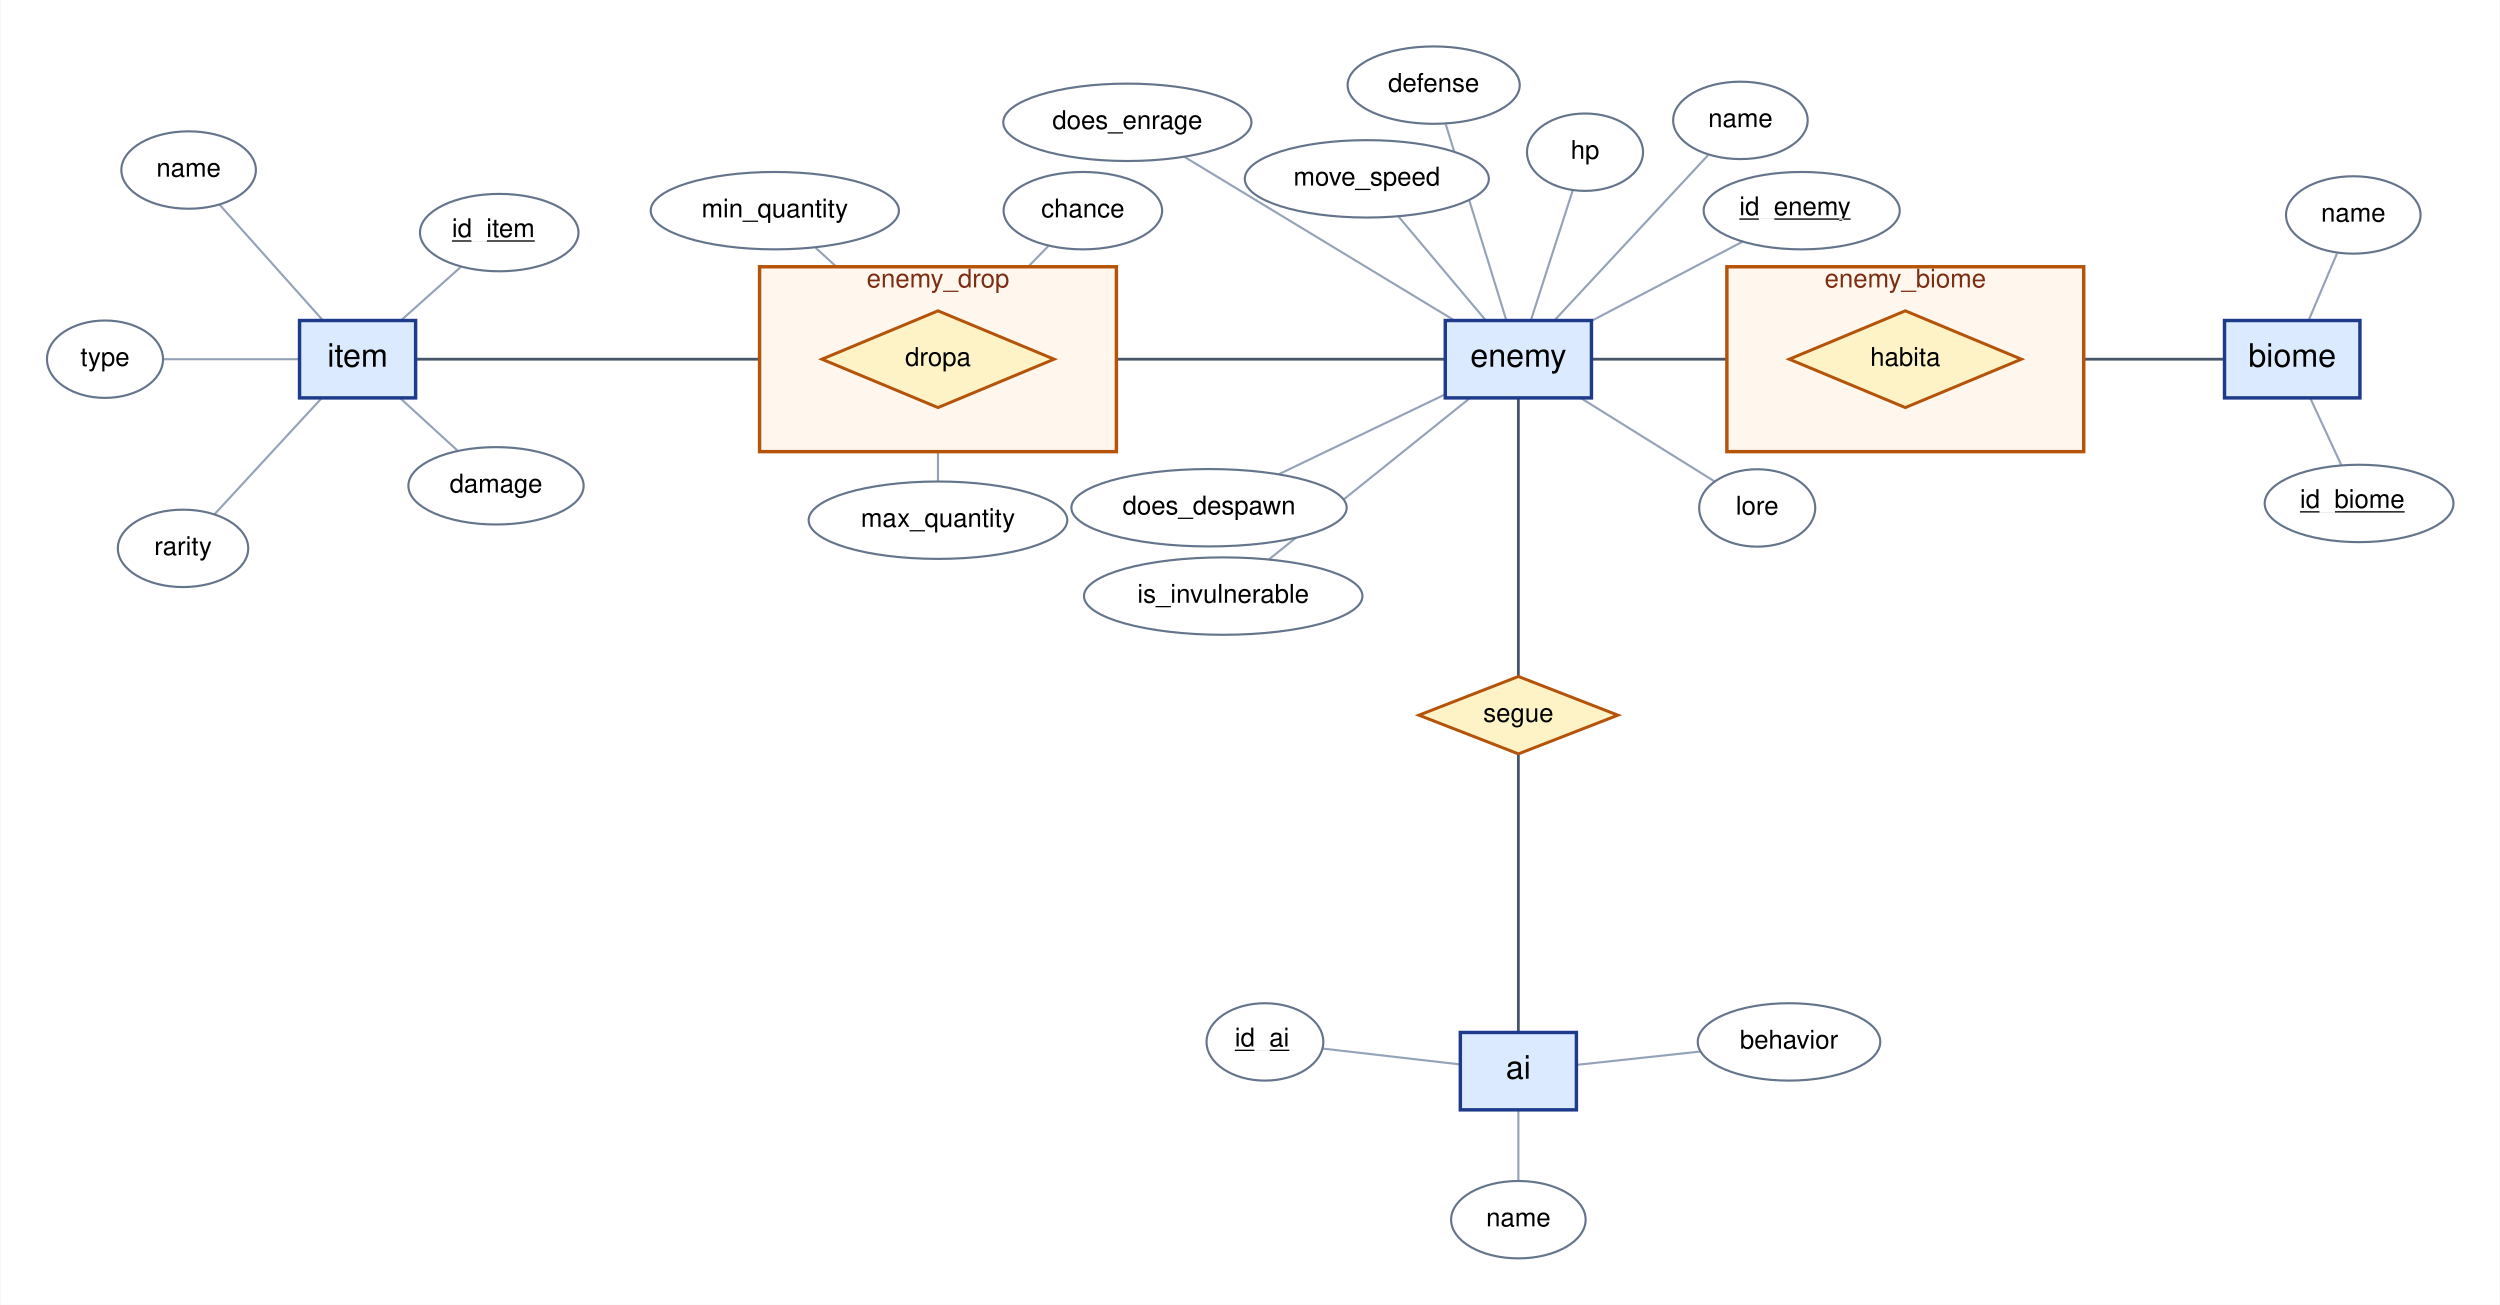
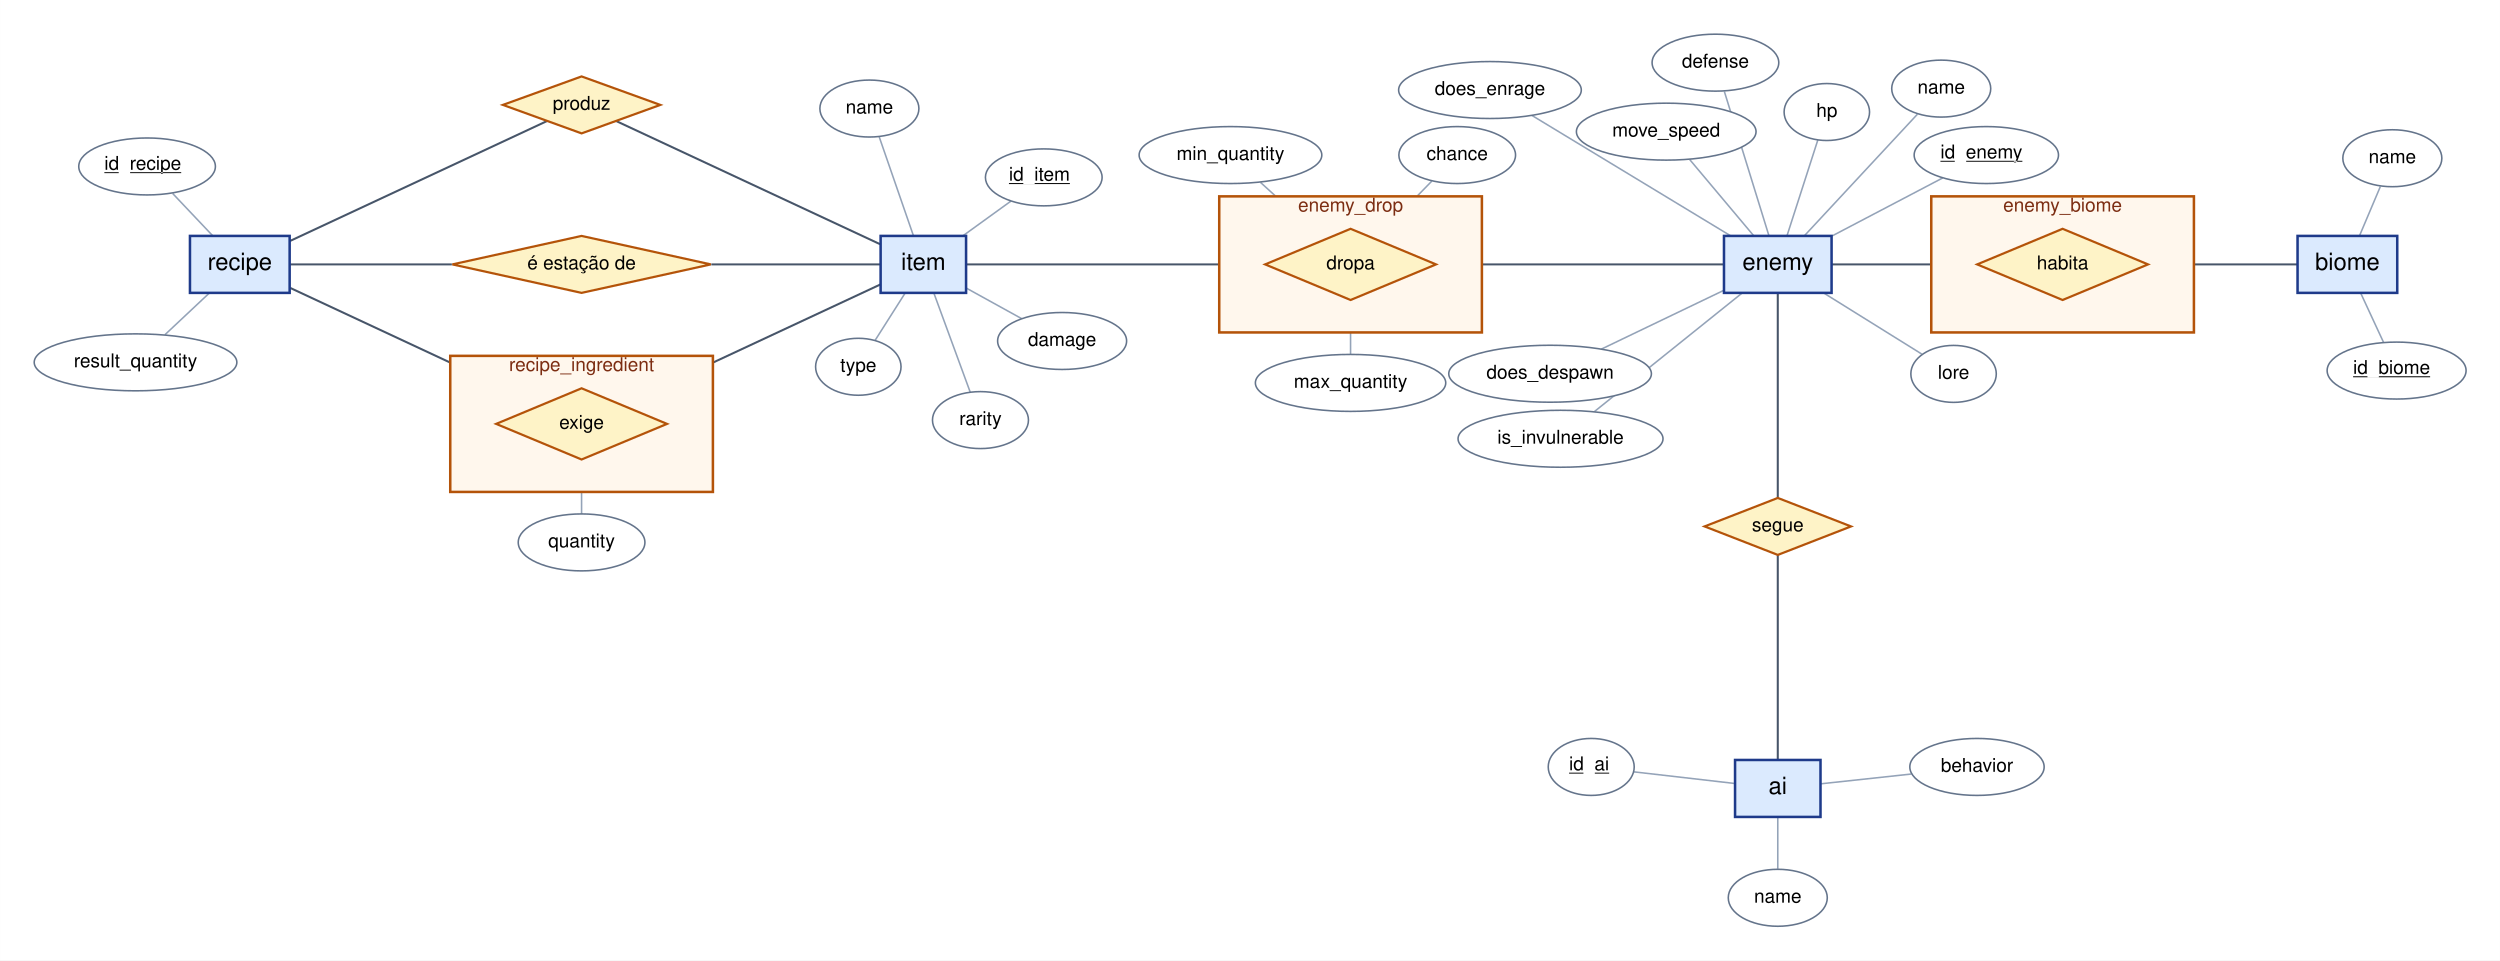
- <svg xmlns="http://www.w3.org/2000/svg" width="1163pt" height="607pt" viewBox="0.00 0.00 1162.51 607.00">
+ <svg xmlns="http://www.w3.org/2000/svg" width="1580pt" height="607pt" viewBox="0.00 0.00 1579.93 607.00">
  <g id="graph0" class="graph" transform="scale(1 1) rotate(0) translate(21.6 585.4)">
-     <polygon fill="#ffffff" stroke="transparent" points="-21.6,21.6 -21.6,-585.4 1140.91,-585.4 1140.91,21.6 -21.6,21.6" />
+     <polygon fill="#ffffff" stroke="transparent" points="-21.6,21.6 -21.6,-585.4 1558.33,-585.4 1558.33,21.6 -21.6,21.6" />
    <g id="edge1" class="edge">
-       <path fill="none" stroke="#475569" stroke-width="1.3" d="M684.5,-105.14C684.5,-136.99 684.5,-202.85 684.5,-234.68" />
+       <path fill="none" stroke="#475569" stroke-width="1.3" d="M1101.92,-105.14C1101.92,-136.99 1101.92,-202.85 1101.92,-234.68" />
+     </g>
+     <g id="edge13" class="edge">
+       <path fill="none" stroke="#94a3b8" d="M1074.87,-90.22C1055.7,-92.43 1030.09,-95.39 1010.94,-97.59" />
+     </g>
+     <g id="edge14" class="edge">
+       <path fill="none" stroke="#94a3b8" d="M1101.92,-68.94C1101.92,-58.87 1101.92,-46.37 1101.92,-36.27" />
+     </g>
+     <g id="edge15" class="edge">
+       <path fill="none" stroke="#94a3b8" d="M1128.93,-90.02C1145.69,-91.83 1167.57,-94.19 1186.48,-96.23" />
+     </g>
+     <g id="edge11" class="edge">
+       <path fill="none" stroke="#475569" stroke-width="1.3" d="M161.79,-403.43C188.31,-391.05 227.3,-372.86 262.57,-356.4" />
+     </g>
+     <g id="edge16" class="edge">
+       <path fill="none" stroke="#94a3b8" d="M112.66,-436.54C104.69,-444.95 95.28,-454.89 87.46,-463.15" />
+     </g>
+     <g id="edge17" class="edge">
+       <path fill="none" stroke="#94a3b8" d="M110.51,-400.06C101.7,-391.79 91.33,-382.05 82.62,-373.87" />
    </g>
    <g id="edge7" class="edge">
-       <path fill="none" stroke="#94a3b8" d="M657.45,-90.22C638.28,-92.43 612.67,-95.39 593.52,-97.59" />
+       <path fill="none" stroke="#475569" stroke-width="1.3" d="M534.56,-431.07C491.2,-451.3 407.53,-490.35 367.84,-508.87" />
+     </g>
+     <g id="edge9" class="edge">
+       <path fill="none" stroke="#475569" stroke-width="1.3" d="M534.56,-418.3C507.77,-418.3 465.6,-418.3 427.92,-418.3" />
+     </g>
+     <g id="edge18" class="edge">
+       <path fill="none" stroke="#94a3b8" d="M586.84,-436.31C596.72,-443.45 607.95,-451.57 617.37,-458.38" />
+     </g>
+     <g id="edge19" class="edge">
+       <path fill="none" stroke="#94a3b8" d="M555.67,-436.37C549.51,-454.14 540.17,-481.12 534.04,-498.85" />
+     </g>
+     <g id="edge20" class="edge">
+       <path fill="none" stroke="#94a3b8" d="M550.47,-400.28C544.49,-390.85 537.21,-379.4 531.36,-370.2" />
+     </g>
+     <g id="edge21" class="edge">
+       <path fill="none" stroke="#94a3b8" d="M568.54,-400.25C575.1,-382.39 585.07,-355.21 591.56,-337.5" />
+     </g>
+     <g id="edge22" class="edge">
+       <path fill="none" stroke="#94a3b8" d="M589.19,-403.25C600.35,-397.09 613.2,-390 624.16,-383.95" />
+     </g>
+     <g id="edge3" class="edge">
+       <path fill="none" stroke="#475569" stroke-width="1.3" d="M1136.2,-418.3C1154.05,-418.3 1176.72,-418.3 1198.84,-418.3" />
+     </g>
+     <g id="edge5" class="edge">
+       <path fill="none" stroke="#475569" stroke-width="1.3" d="M1067.73,-418.3C1029.55,-418.3 966.4,-418.3 915.06,-418.3" />
+     </g>
+     <g id="edge23" class="edge">
+       <path fill="none" stroke="#94a3b8" d="M1136.21,-436.27C1158.02,-447.71 1185.89,-462.32 1206.25,-473" />
+     </g>
+     <g id="edge24" class="edge">
+       <path fill="none" stroke="#94a3b8" d="M1118.98,-436.65C1138.81,-457.97 1171.22,-492.83 1190.16,-513.2" />
+     </g>
+     <g id="edge25" class="edge">
+       <path fill="none" stroke="#94a3b8" d="M1107.75,-436.41C1113.33,-453.74 1121.69,-479.7 1127.22,-496.89" />
+     </g>
+     <g id="edge26" class="edge">
+       <path fill="none" stroke="#94a3b8" d="M1096.28,-436.57C1088.79,-460.81 1075.64,-503.35 1068.16,-527.57" />
+     </g>
+     <g id="edge27" class="edge">
+       <path fill="none" stroke="#94a3b8" d="M1086.62,-436.51C1074.64,-450.77 1058.06,-470.5 1046.21,-484.61" />
+     </g>
+     <g id="edge28" class="edge">
+       <path fill="none" stroke="#94a3b8" d="M1071.88,-436.5C1036.97,-457.65 979.89,-492.23 946.55,-512.43" />
+     </g>
+     <g id="edge29" class="edge">
+       <path fill="none" stroke="#94a3b8" d="M1067.82,-401.92C1044.38,-390.67 1013.45,-375.82 990.4,-364.75" />
+     </g>
+     <g id="edge30" class="edge">
+       <path fill="none" stroke="#94a3b8" d="M1079.25,-400.1C1053.35,-379.32 1011.3,-345.57 985.97,-325.24" />
+     </g>
+     <g id="edge31" class="edge">
+       <path fill="none" stroke="#94a3b8" d="M1130.82,-400.3C1150.37,-388.13 1175.68,-372.36 1193.02,-361.56" />
+     </g>
+     <g id="edge32" class="edge">
+       <path fill="none" stroke="#94a3b8" d="M1470.42,-399.96C1474.88,-390.34 1480.32,-378.6 1484.75,-369.05" />
+     </g>
+     <g id="edge33" class="edge">
+       <path fill="none" stroke="#94a3b8" d="M1469.68,-436.64C1473.75,-446.26 1478.72,-458 1482.77,-467.55" />
+     </g>
+     <g id="edge2" class="edge">
+       <path fill="none" stroke="#475569" stroke-width="1.3" d="M1101.92,-270.74C1101.92,-302.59 1101.92,-368.45 1101.92,-400.28" />
+     </g>
+     <g id="edge4" class="edge">
+       <path fill="none" stroke="#475569" stroke-width="1.3" d="M1365.07,-418.3C1388.28,-418.3 1412.11,-418.3 1430.32,-418.3" />
+     </g>
+     <g id="edge6" class="edge">
+       <path fill="none" stroke="#475569" stroke-width="1.3" d="M748.71,-418.3C694.01,-418.3 625.95,-418.3 588.95,-418.3" />
+     </g>
+     <g id="edge34" class="edge">
+       <path fill="none" stroke="#94a3b8" d="M874.22,-461.67C877.4,-464.92 880.46,-468.07 883.29,-470.97" />
+     </g>
+     <g id="edge35" class="edge">
+       <path fill="none" stroke="#94a3b8" d="M784.28,-461.67C781.07,-464.6 777.95,-467.44 775.03,-470.09" />
+     </g>
+     <g id="edge36" class="edge">
+       <path fill="none" stroke="#94a3b8" d="M831.92,-375.16C831.92,-370.35 831.92,-365.67 831.92,-361.44" />
    </g>
    <g id="edge8" class="edge">
-       <path fill="none" stroke="#94a3b8" d="M684.5,-68.94C684.5,-58.87 684.5,-46.37 684.5,-36.27" />
-     </g>
-     <g id="edge9" class="edge">
-       <path fill="none" stroke="#94a3b8" d="M711.51,-90.02C728.27,-91.83 750.15,-94.19 769.06,-96.23" />
+       <path fill="none" stroke="#475569" stroke-width="1.3" d="M324.02,-508.88C285.62,-490.96 206.03,-453.82 161.62,-433.09" />
    </g>
    <g id="edge10" class="edge">
-       <path fill="none" stroke="#94a3b8" d="M164.99,-436.61C173.76,-444.45 183.9,-453.52 192.38,-461.09" />
-     </g>
-     <g id="edge11" class="edge">
-       <path fill="none" stroke="#94a3b8" d="M128.21,-436.53C114.09,-452.34 93.86,-475 80.32,-490.16" />
+       <path fill="none" stroke="#475569" stroke-width="1.3" d="M263.95,-418.3C228.27,-418.3 188.55,-418.3 161.68,-418.3" />
    </g>
    <g id="edge12" class="edge">
-       <path fill="none" stroke="#94a3b8" d="M117.25,-418.3C98.27,-418.3 73.05,-418.3 54.1,-418.3" />
-     </g>
-     <g id="edge13" class="edge">
-       <path fill="none" stroke="#94a3b8" d="M127.68,-400.07C113,-384.16 91.91,-361.31 77.93,-346.15" />
-     </g>
-     <g id="edge14" class="edge">
-       <path fill="none" stroke="#94a3b8" d="M164.52,-399.99C172.94,-392.29 182.66,-383.4 190.86,-375.9" />
-     </g>
-     <g id="edge3" class="edge">
-       <path fill="none" stroke="#475569" stroke-width="1.3" d="M718.78,-418.3C736.63,-418.3 759.3,-418.3 781.41,-418.3" />
-     </g>
-     <g id="edge5" class="edge">
-       <path fill="none" stroke="#475569" stroke-width="1.3" d="M650.3,-418.3C612.13,-418.3 548.98,-418.3 497.63,-418.3" />
-     </g>
-     <g id="edge15" class="edge">
-       <path fill="none" stroke="#94a3b8" d="M718.78,-436.27C740.6,-447.71 768.47,-462.32 788.82,-473" />
-     </g>
-     <g id="edge16" class="edge">
-       <path fill="none" stroke="#94a3b8" d="M701.56,-436.65C721.39,-457.97 753.8,-492.83 772.73,-513.2" />
-     </g>
-     <g id="edge17" class="edge">
-       <path fill="none" stroke="#94a3b8" d="M690.33,-436.41C695.91,-453.74 704.27,-479.7 709.8,-496.89" />
-     </g>
-     <g id="edge18" class="edge">
-       <path fill="none" stroke="#94a3b8" d="M678.85,-436.57C671.37,-460.81 658.22,-503.35 650.73,-527.57" />
-     </g>
-     <g id="edge19" class="edge">
-       <path fill="none" stroke="#94a3b8" d="M669.2,-436.51C657.22,-450.77 640.64,-470.5 628.78,-484.61" />
-     </g>
-     <g id="edge20" class="edge">
-       <path fill="none" stroke="#94a3b8" d="M654.46,-436.5C619.55,-457.65 562.47,-492.23 529.13,-512.43" />
-     </g>
-     <g id="edge21" class="edge">
-       <path fill="none" stroke="#94a3b8" d="M650.4,-401.92C626.96,-390.67 596.03,-375.82 572.98,-364.75" />
-     </g>
-     <g id="edge22" class="edge">
-       <path fill="none" stroke="#94a3b8" d="M661.83,-400.1C635.93,-379.32 593.88,-345.57 568.55,-325.24" />
-     </g>
-     <g id="edge23" class="edge">
-       <path fill="none" stroke="#94a3b8" d="M713.4,-400.3C732.95,-388.13 758.26,-372.36 775.6,-361.56" />
-     </g>
-     <g id="edge24" class="edge">
-       <path fill="none" stroke="#94a3b8" d="M1053,-399.96C1057.46,-390.34 1062.9,-378.6 1067.33,-369.05" />
-     </g>
-     <g id="edge25" class="edge">
-       <path fill="none" stroke="#94a3b8" d="M1052.26,-436.64C1056.33,-446.26 1061.3,-458 1065.35,-467.55" />
-     </g>
-     <g id="edge2" class="edge">
-       <path fill="none" stroke="#475569" stroke-width="1.3" d="M684.5,-270.74C684.5,-302.59 684.5,-368.45 684.5,-400.28" />
-     </g>
-     <g id="edge4" class="edge">
-       <path fill="none" stroke="#475569" stroke-width="1.3" d="M947.65,-418.3C970.86,-418.3 994.69,-418.3 1012.9,-418.3" />
-     </g>
-     <g id="edge6" class="edge">
-       <path fill="none" stroke="#475569" stroke-width="1.3" d="M331.29,-418.3C276.59,-418.3 208.53,-418.3 171.53,-418.3" />
-     </g>
-     <g id="edge26" class="edge">
-       <path fill="none" stroke="#94a3b8" d="M456.8,-461.67C459.98,-464.92 463.04,-468.07 465.87,-470.97" />
-     </g>
-     <g id="edge27" class="edge">
-       <path fill="none" stroke="#94a3b8" d="M366.86,-461.67C363.65,-464.6 360.53,-467.44 357.61,-470.09" />
-     </g>
-     <g id="edge28" class="edge">
-       <path fill="none" stroke="#94a3b8" d="M414.5,-375.16C414.5,-370.35 414.5,-365.67 414.5,-361.44" />
+       <path fill="none" stroke="#475569" stroke-width="1.3" d="M429.12,-356.33C466.56,-373.8 508.2,-393.23 534.7,-405.6" />
+     </g>
+     <g id="edge37" class="edge">
+       <path fill="none" stroke="#94a3b8" d="M345.92,-274.36C345.92,-269.55 345.92,-264.87 345.92,-260.64" />
    </g>
    <g id="node1" class="node">
-       <polygon fill="#dbeafe" stroke="#1e3a8a" stroke-width="1.6" points="711.5,-105.1 657.5,-105.1 657.5,-69.1 711.5,-69.1 711.5,-105.1" />
-       <text text-anchor="middle" x="684.5" y="-83.6" font-family="Helvetica,sans-Serif" font-size="15.00">ai</text>
+       <polygon fill="#dbeafe" stroke="#1e3a8a" stroke-width="1.6" points="1128.92,-105.1 1074.92,-105.1 1074.92,-69.1 1128.92,-69.1 1128.92,-105.1" />
+       <text text-anchor="middle" x="1101.92" y="-83.6" font-family="Helvetica,sans-Serif" font-size="15.00">ai</text>
    </g>
    <g id="node2" class="node">
-       <polygon fill="#dbeafe" stroke="#1e3a8a" stroke-width="1.6" points="171.5,-436.3 117.5,-436.3 117.5,-400.3 171.5,-400.3 171.5,-436.3" />
-       <text text-anchor="middle" x="144.5" y="-414.8" font-family="Helvetica,sans-Serif" font-size="15.00">item</text>
+       <polygon fill="#dbeafe" stroke="#1e3a8a" stroke-width="1.6" points="161.42,-436.3 98.42,-436.3 98.42,-400.3 161.42,-400.3 161.42,-436.3" />
+       <text text-anchor="middle" x="129.92" y="-414.8" font-family="Helvetica,sans-Serif" font-size="15.00">recipe</text>
    </g>
    <g id="node3" class="node">
-       <polygon fill="#dbeafe" stroke="#1e3a8a" stroke-width="1.6" points="718.5,-436.3 650.5,-436.3 650.5,-400.3 718.5,-400.3 718.5,-436.3" />
-       <text text-anchor="middle" x="684.5" y="-414.8" font-family="Helvetica,sans-Serif" font-size="15.00">enemy</text>
+       <polygon fill="#dbeafe" stroke="#1e3a8a" stroke-width="1.6" points="588.92,-436.3 534.92,-436.3 534.92,-400.3 588.92,-400.3 588.92,-436.3" />
+       <text text-anchor="middle" x="561.92" y="-414.8" font-family="Helvetica,sans-Serif" font-size="15.00">item</text>
    </g>
    <g id="node4" class="node">
-       <polygon fill="#dbeafe" stroke="#1e3a8a" stroke-width="1.6" points="1076,-436.3 1013,-436.3 1013,-400.3 1076,-400.3 1076,-436.3" />
-       <text text-anchor="middle" x="1044.5" y="-414.8" font-family="Helvetica,sans-Serif" font-size="15.00">biome</text>
+       <polygon fill="#dbeafe" stroke="#1e3a8a" stroke-width="1.6" points="1135.92,-436.3 1067.92,-436.3 1067.92,-400.3 1135.92,-400.3 1135.92,-436.3" />
+       <text text-anchor="middle" x="1101.92" y="-414.8" font-family="Helvetica,sans-Serif" font-size="15.00">enemy</text>
    </g>
    <g id="node5" class="node">
-       <polygon fill="#fef3c7" stroke="#b45309" stroke-width="1.4" points="684.5,-270.7 638.22,-252.7 684.5,-234.7 730.78,-252.7 684.5,-270.7" />
-       <text text-anchor="middle" x="684.5" y="-249.6" font-family="Helvetica,sans-Serif" font-size="12.00">segue</text>
+       <polygon fill="#dbeafe" stroke="#1e3a8a" stroke-width="1.6" points="1493.42,-436.3 1430.42,-436.3 1430.42,-400.3 1493.42,-400.3 1493.42,-436.3" />
+       <text text-anchor="middle" x="1461.92" y="-414.8" font-family="Helvetica,sans-Serif" font-size="15.00">biome</text>
    </g>
    <g id="node6" class="node">
-       <polygon fill="#fff7ed" stroke="#b45309" stroke-width="1.6" points="947.5,-461.3 781.5,-461.3 781.5,-375.3 947.5,-375.3 947.5,-461.3" />
-       <text text-anchor="middle" x="864.5" y="-451.7" font-family="Helvetica,sans-Serif" font-size="12.00" fill="#7c2d12">enemy_biome</text>
+       <polygon fill="#fef3c7" stroke="#b45309" stroke-width="1.4" points="1101.92,-270.7 1055.64,-252.7 1101.92,-234.7 1148.2,-252.7 1101.92,-270.7" />
+       <text text-anchor="middle" x="1101.92" y="-249.6" font-family="Helvetica,sans-Serif" font-size="12.00">segue</text>
    </g>
    <g id="node7" class="node">
-       <polygon fill="#fef3c7" stroke="#b45309" stroke-width="1.4" points="864.5,-440.8 810.5,-418.3 864.5,-395.8 918.5,-418.3 864.5,-440.8" />
-       <text text-anchor="middle" x="864.5" y="-415.2" font-family="Helvetica,sans-Serif" font-size="12.00">habita</text>
+       <polygon fill="#fff7ed" stroke="#b45309" stroke-width="1.6" points="1364.92,-461.3 1198.92,-461.3 1198.92,-375.3 1364.92,-375.3 1364.92,-461.3" />
+       <text text-anchor="middle" x="1281.92" y="-451.7" font-family="Helvetica,sans-Serif" font-size="12.00" fill="#7c2d12">enemy_biome</text>
    </g>
    <g id="node8" class="node">
-       <polygon fill="#fff7ed" stroke="#b45309" stroke-width="1.6" points="497.5,-461.3 331.5,-461.3 331.5,-375.3 497.5,-375.3 497.5,-461.3" />
-       <text text-anchor="middle" x="414.5" y="-451.7" font-family="Helvetica,sans-Serif" font-size="12.00" fill="#7c2d12">enemy_drop</text>
+       <polygon fill="#fef3c7" stroke="#b45309" stroke-width="1.4" points="1281.92,-440.8 1227.92,-418.3 1281.92,-395.8 1335.92,-418.3 1281.92,-440.8" />
+       <text text-anchor="middle" x="1281.92" y="-415.2" font-family="Helvetica,sans-Serif" font-size="12.00">habita</text>
    </g>
    <g id="node9" class="node">
-       <polygon fill="#fef3c7" stroke="#b45309" stroke-width="1.4" points="414.5,-440.8 360.5,-418.3 414.5,-395.8 468.5,-418.3 414.5,-440.8" />
-       <text text-anchor="middle" x="414.5" y="-415.2" font-family="Helvetica,sans-Serif" font-size="12.00">dropa</text>
+       <polygon fill="#fff7ed" stroke="#b45309" stroke-width="1.6" points="914.92,-461.3 748.92,-461.3 748.92,-375.3 914.92,-375.3 914.92,-461.3" />
+       <text text-anchor="middle" x="831.92" y="-451.7" font-family="Helvetica,sans-Serif" font-size="12.00" fill="#7c2d12">enemy_drop</text>
    </g>
    <g id="node10" class="node">
-       <ellipse fill="#ffffff" stroke="#64748b" cx="566.6" cy="-100.7" rx="27.17" ry="18" />
-       <text text-anchor="start" x="552.6" y="-98.6" font-family="Helvetica,sans-Serif" text-decoration="underline" font-size="12.00">id_ai</text>
+       <polygon fill="#fef3c7" stroke="#b45309" stroke-width="1.4" points="831.92,-440.8 777.92,-418.3 831.92,-395.8 885.92,-418.3 831.92,-440.8" />
+       <text text-anchor="middle" x="831.92" y="-415.2" font-family="Helvetica,sans-Serif" font-size="12.00">dropa</text>
    </g>
    <g id="node11" class="node">
-       <ellipse fill="#ffffff" stroke="#64748b" cx="684.5" cy="-18" rx="31.29" ry="18" />
-       <text text-anchor="middle" x="684.5" y="-14.9" font-family="Helvetica,sans-Serif" font-size="12.00">name</text>
+       <polygon fill="#fef3c7" stroke="#b45309" stroke-width="1.4" points="345.92,-537.1 296.18,-519.1 345.92,-501.1 395.67,-519.1 345.92,-537.1" />
+       <text text-anchor="middle" x="345.92" y="-516" font-family="Helvetica,sans-Serif" font-size="12.00">produz</text>
    </g>
    <g id="node12" class="node">
-       <ellipse fill="#ffffff" stroke="#64748b" cx="810.4" cy="-100.7" rx="42.45" ry="18" />
-       <text text-anchor="middle" x="810.4" y="-97.6" font-family="Helvetica,sans-Serif" font-size="12.00">behavior</text>
+       <polygon fill="#fef3c7" stroke="#b45309" stroke-width="1.4" points="345.92,-436.3 264.25,-418.3 345.92,-400.3 427.59,-418.3 345.92,-436.3" />
+       <text text-anchor="middle" x="345.92" y="-415.2" font-family="Helvetica,sans-Serif" font-size="12.00">é estação de</text>
    </g>
    <g id="node13" class="node">
-       <ellipse fill="#ffffff" stroke="#64748b" cx="210.4" cy="-477.2" rx="36.87" ry="18" />
-       <text text-anchor="start" x="188.4" y="-475.1" font-family="Helvetica,sans-Serif" text-decoration="underline" font-size="12.00">id_item</text>
+       <polygon fill="#fff7ed" stroke="#b45309" stroke-width="1.6" points="428.92,-360.5 262.92,-360.5 262.92,-274.5 428.92,-274.5 428.92,-360.5" />
+       <text text-anchor="middle" x="345.92" y="-350.9" font-family="Helvetica,sans-Serif" font-size="12.00" fill="#7c2d12">recipe_ingredient</text>
    </g>
    <g id="node14" class="node">
-       <ellipse fill="#ffffff" stroke="#64748b" cx="65.9" cy="-506.3" rx="31.29" ry="18" />
-       <text text-anchor="middle" x="65.9" y="-503.2" font-family="Helvetica,sans-Serif" font-size="12.00">name</text>
+       <polygon fill="#fef3c7" stroke="#b45309" stroke-width="1.4" points="345.92,-340 291.92,-317.5 345.92,-295 399.92,-317.5 345.92,-340" />
+       <text text-anchor="middle" x="345.92" y="-314.4" font-family="Helvetica,sans-Serif" font-size="12.00">exige</text>
    </g>
    <g id="node15" class="node">
-       <ellipse fill="#ffffff" stroke="#64748b" cx="27" cy="-418.3" rx="27" ry="18" />
-       <text text-anchor="middle" x="27" y="-415.2" font-family="Helvetica,sans-Serif" font-size="12.00">type</text>
+       <ellipse fill="#ffffff" stroke="#64748b" cx="984.02" cy="-100.7" rx="27.17" ry="18" />
+       <text text-anchor="start" x="970.02" y="-98.6" font-family="Helvetica,sans-Serif" text-decoration="underline" font-size="12.00">id_ai</text>
    </g>
    <g id="node16" class="node">
-       <ellipse fill="#ffffff" stroke="#64748b" cx="63.3" cy="-330.3" rx="30.33" ry="18" />
-       <text text-anchor="middle" x="63.3" y="-327.2" font-family="Helvetica,sans-Serif" font-size="12.00">rarity</text>
+       <ellipse fill="#ffffff" stroke="#64748b" cx="1101.92" cy="-18" rx="31.29" ry="18" />
+       <text text-anchor="middle" x="1101.92" y="-14.9" font-family="Helvetica,sans-Serif" font-size="12.00">name</text>
    </g>
    <g id="node17" class="node">
-       <ellipse fill="#ffffff" stroke="#64748b" cx="208.9" cy="-359.4" rx="40.76" ry="18" />
-       <text text-anchor="middle" x="208.9" y="-356.3" font-family="Helvetica,sans-Serif" font-size="12.00">damage</text>
+       <ellipse fill="#ffffff" stroke="#64748b" cx="1227.82" cy="-100.7" rx="42.45" ry="18" />
+       <text text-anchor="middle" x="1227.82" y="-97.6" font-family="Helvetica,sans-Serif" font-size="12.00">behavior</text>
    </g>
    <g id="node18" class="node">
-       <ellipse fill="#ffffff" stroke="#64748b" cx="816.3" cy="-487.4" rx="45.61" ry="18" />
-       <text text-anchor="start" x="787.3" y="-485.3" font-family="Helvetica,sans-Serif" text-decoration="underline" font-size="12.00">id_enemy</text>
+       <ellipse fill="#ffffff" stroke="#64748b" cx="71.32" cy="-480.2" rx="43.18" ry="18" />
+       <text text-anchor="start" x="44.32" y="-478.1" font-family="Helvetica,sans-Serif" text-decoration="underline" font-size="12.00">id_recipe</text>
    </g>
    <g id="node19" class="node">
-       <ellipse fill="#ffffff" stroke="#64748b" cx="787.8" cy="-529.4" rx="31.29" ry="18" />
-       <text text-anchor="middle" x="787.8" y="-526.3" font-family="Helvetica,sans-Serif" font-size="12.00">name</text>
+       <ellipse fill="#ffffff" stroke="#64748b" cx="64.02" cy="-356.4" rx="64.04" ry="18" />
+       <text text-anchor="middle" x="64.02" y="-353.3" font-family="Helvetica,sans-Serif" font-size="12.00">result_quantity</text>
    </g>
    <g id="node20" class="node">
-       <ellipse fill="#ffffff" stroke="#64748b" cx="715.5" cy="-514.6" rx="27" ry="18" />
-       <text text-anchor="middle" x="715.5" y="-511.5" font-family="Helvetica,sans-Serif" font-size="12.00">hp</text>
+       <ellipse fill="#ffffff" stroke="#64748b" cx="638.02" cy="-473.3" rx="36.87" ry="18" />
+       <text text-anchor="start" x="616.02" y="-471.2" font-family="Helvetica,sans-Serif" text-decoration="underline" font-size="12.00">id_item</text>
    </g>
    <g id="node21" class="node">
-       <ellipse fill="#ffffff" stroke="#64748b" cx="645.1" cy="-545.8" rx="40.03" ry="18" />
-       <text text-anchor="middle" x="645.1" y="-542.7" font-family="Helvetica,sans-Serif" font-size="12.00">defense</text>
+       <ellipse fill="#ffffff" stroke="#64748b" cx="527.82" cy="-516.8" rx="31.29" ry="18" />
+       <text text-anchor="middle" x="527.82" y="-513.7" font-family="Helvetica,sans-Serif" font-size="12.00">name</text>
    </g>
    <g id="node22" class="node">
-       <ellipse fill="#ffffff" stroke="#64748b" cx="614" cy="-502.2" rx="56.77" ry="18" />
-       <text text-anchor="middle" x="614" y="-499.1" font-family="Helvetica,sans-Serif" font-size="12.00">move_speed</text>
+       <ellipse fill="#ffffff" stroke="#64748b" cx="520.82" cy="-353.6" rx="27" ry="18" />
+       <text text-anchor="middle" x="520.82" y="-350.5" font-family="Helvetica,sans-Serif" font-size="12.00">type</text>
    </g>
    <g id="node23" class="node">
-       <ellipse fill="#ffffff" stroke="#64748b" cx="502.6" cy="-528.5" rx="57.73" ry="18" />
-       <text text-anchor="middle" x="502.6" y="-525.4" font-family="Helvetica,sans-Serif" font-size="12.00">does_enrage</text>
+       <ellipse fill="#ffffff" stroke="#64748b" cx="598.02" cy="-319.9" rx="30.33" ry="18" />
+       <text text-anchor="middle" x="598.02" y="-316.8" font-family="Helvetica,sans-Serif" font-size="12.00">rarity</text>
    </g>
    <g id="node24" class="node">
-       <ellipse fill="#ffffff" stroke="#64748b" cx="540.6" cy="-349.2" rx="64.04" ry="18" />
-       <text text-anchor="middle" x="540.6" y="-346.1" font-family="Helvetica,sans-Serif" font-size="12.00">does_despawn</text>
+       <ellipse fill="#ffffff" stroke="#64748b" cx="649.62" cy="-369.9" rx="40.76" ry="18" />
+       <text text-anchor="middle" x="649.62" y="-366.8" font-family="Helvetica,sans-Serif" font-size="12.00">damage</text>
    </g>
    <g id="node25" class="node">
-       <ellipse fill="#ffffff" stroke="#64748b" cx="547.2" cy="-308.1" rx="64.77" ry="18" />
-       <text text-anchor="middle" x="547.2" y="-305" font-family="Helvetica,sans-Serif" font-size="12.00">is_invulnerable</text>
+       <ellipse fill="#ffffff" stroke="#64748b" cx="1233.72" cy="-487.4" rx="45.61" ry="18" />
+       <text text-anchor="start" x="1204.72" y="-485.3" font-family="Helvetica,sans-Serif" text-decoration="underline" font-size="12.00">id_enemy</text>
    </g>
    <g id="node26" class="node">
-       <ellipse fill="#ffffff" stroke="#64748b" cx="795.6" cy="-349.1" rx="27" ry="18" />
-       <text text-anchor="middle" x="795.6" y="-346" font-family="Helvetica,sans-Serif" font-size="12.00">lore</text>
+       <ellipse fill="#ffffff" stroke="#64748b" cx="1205.22" cy="-529.4" rx="31.29" ry="18" />
+       <text text-anchor="middle" x="1205.22" y="-526.3" font-family="Helvetica,sans-Serif" font-size="12.00">name</text>
    </g>
    <g id="node27" class="node">
-       <ellipse fill="#ffffff" stroke="#64748b" cx="1075.6" cy="-351.2" rx="43.91" ry="18" />
-       <text text-anchor="start" x="1048.1" y="-349.1" font-family="Helvetica,sans-Serif" text-decoration="underline" font-size="12.00">id_biome</text>
+       <ellipse fill="#ffffff" stroke="#64748b" cx="1132.92" cy="-514.6" rx="27" ry="18" />
+       <text text-anchor="middle" x="1132.92" y="-511.5" font-family="Helvetica,sans-Serif" font-size="12.00">hp</text>
    </g>
    <g id="node28" class="node">
-       <ellipse fill="#ffffff" stroke="#64748b" cx="1072.9" cy="-485.4" rx="31.29" ry="18" />
-       <text text-anchor="middle" x="1072.9" y="-482.3" font-family="Helvetica,sans-Serif" font-size="12.00">name</text>
+       <ellipse fill="#ffffff" stroke="#64748b" cx="1062.52" cy="-545.8" rx="40.03" ry="18" />
+       <text text-anchor="middle" x="1062.52" y="-542.7" font-family="Helvetica,sans-Serif" font-size="12.00">defense</text>
    </g>
    <g id="node29" class="node">
-       <ellipse fill="#ffffff" stroke="#64748b" cx="481.9" cy="-487.4" rx="36.87" ry="18" />
-       <text text-anchor="middle" x="481.9" y="-484.3" font-family="Helvetica,sans-Serif" font-size="12.00">chance</text>
+       <ellipse fill="#ffffff" stroke="#64748b" cx="1031.42" cy="-502.2" rx="56.77" ry="18" />
+       <text text-anchor="middle" x="1031.42" y="-499.1" font-family="Helvetica,sans-Serif" font-size="12.00">move_speed</text>
    </g>
    <g id="node30" class="node">
-       <ellipse fill="#ffffff" stroke="#64748b" cx="338.6" cy="-487.4" rx="57.73" ry="18" />
-       <text text-anchor="middle" x="338.6" y="-484.3" font-family="Helvetica,sans-Serif" font-size="12.00">min_quantity</text>
+       <ellipse fill="#ffffff" stroke="#64748b" cx="920.02" cy="-528.5" rx="57.73" ry="18" />
+       <text text-anchor="middle" x="920.02" y="-525.4" font-family="Helvetica,sans-Serif" font-size="12.00">does_enrage</text>
    </g>
    <g id="node31" class="node">
-       <ellipse fill="#ffffff" stroke="#64748b" cx="414.5" cy="-343.4" rx="60.16" ry="18" />
-       <text text-anchor="middle" x="414.5" y="-340.3" font-family="Helvetica,sans-Serif" font-size="12.00">max_quantity</text>
+       <ellipse fill="#ffffff" stroke="#64748b" cx="958.02" cy="-349.2" rx="64.04" ry="18" />
+       <text text-anchor="middle" x="958.02" y="-346.1" font-family="Helvetica,sans-Serif" font-size="12.00">does_despawn</text>
+     </g>
+     <g id="node32" class="node">
+       <ellipse fill="#ffffff" stroke="#64748b" cx="964.62" cy="-308.1" rx="64.77" ry="18" />
+       <text text-anchor="middle" x="964.62" y="-305" font-family="Helvetica,sans-Serif" font-size="12.00">is_invulnerable</text>
+     </g>
+     <g id="node33" class="node">
+       <ellipse fill="#ffffff" stroke="#64748b" cx="1213.02" cy="-349.1" rx="27" ry="18" />
+       <text text-anchor="middle" x="1213.02" y="-346" font-family="Helvetica,sans-Serif" font-size="12.00">lore</text>
+     </g>
+     <g id="node34" class="node">
+       <ellipse fill="#ffffff" stroke="#64748b" cx="1493.02" cy="-351.2" rx="43.91" ry="18" />
+       <text text-anchor="start" x="1465.52" y="-349.1" font-family="Helvetica,sans-Serif" text-decoration="underline" font-size="12.00">id_biome</text>
+     </g>
+     <g id="node35" class="node">
+       <ellipse fill="#ffffff" stroke="#64748b" cx="1490.32" cy="-485.4" rx="31.29" ry="18" />
+       <text text-anchor="middle" x="1490.32" y="-482.3" font-family="Helvetica,sans-Serif" font-size="12.00">name</text>
+     </g>
+     <g id="node36" class="node">
+       <ellipse fill="#ffffff" stroke="#64748b" cx="899.32" cy="-487.4" rx="36.87" ry="18" />
+       <text text-anchor="middle" x="899.32" y="-484.3" font-family="Helvetica,sans-Serif" font-size="12.00">chance</text>
+     </g>
+     <g id="node37" class="node">
+       <ellipse fill="#ffffff" stroke="#64748b" cx="756.02" cy="-487.4" rx="57.73" ry="18" />
+       <text text-anchor="middle" x="756.02" y="-484.3" font-family="Helvetica,sans-Serif" font-size="12.00">min_quantity</text>
+     </g>
+     <g id="node38" class="node">
+       <ellipse fill="#ffffff" stroke="#64748b" cx="831.92" cy="-343.4" rx="60.16" ry="18" />
+       <text text-anchor="middle" x="831.92" y="-340.3" font-family="Helvetica,sans-Serif" font-size="12.00">max_quantity</text>
+     </g>
+     <g id="node39" class="node">
+       <ellipse fill="#ffffff" stroke="#64748b" cx="345.92" cy="-242.6" rx="40.03" ry="18" />
+       <text text-anchor="middle" x="345.92" y="-239.5" font-family="Helvetica,sans-Serif" font-size="12.00">quantity</text>
    </g>
  </g>
</svg>
